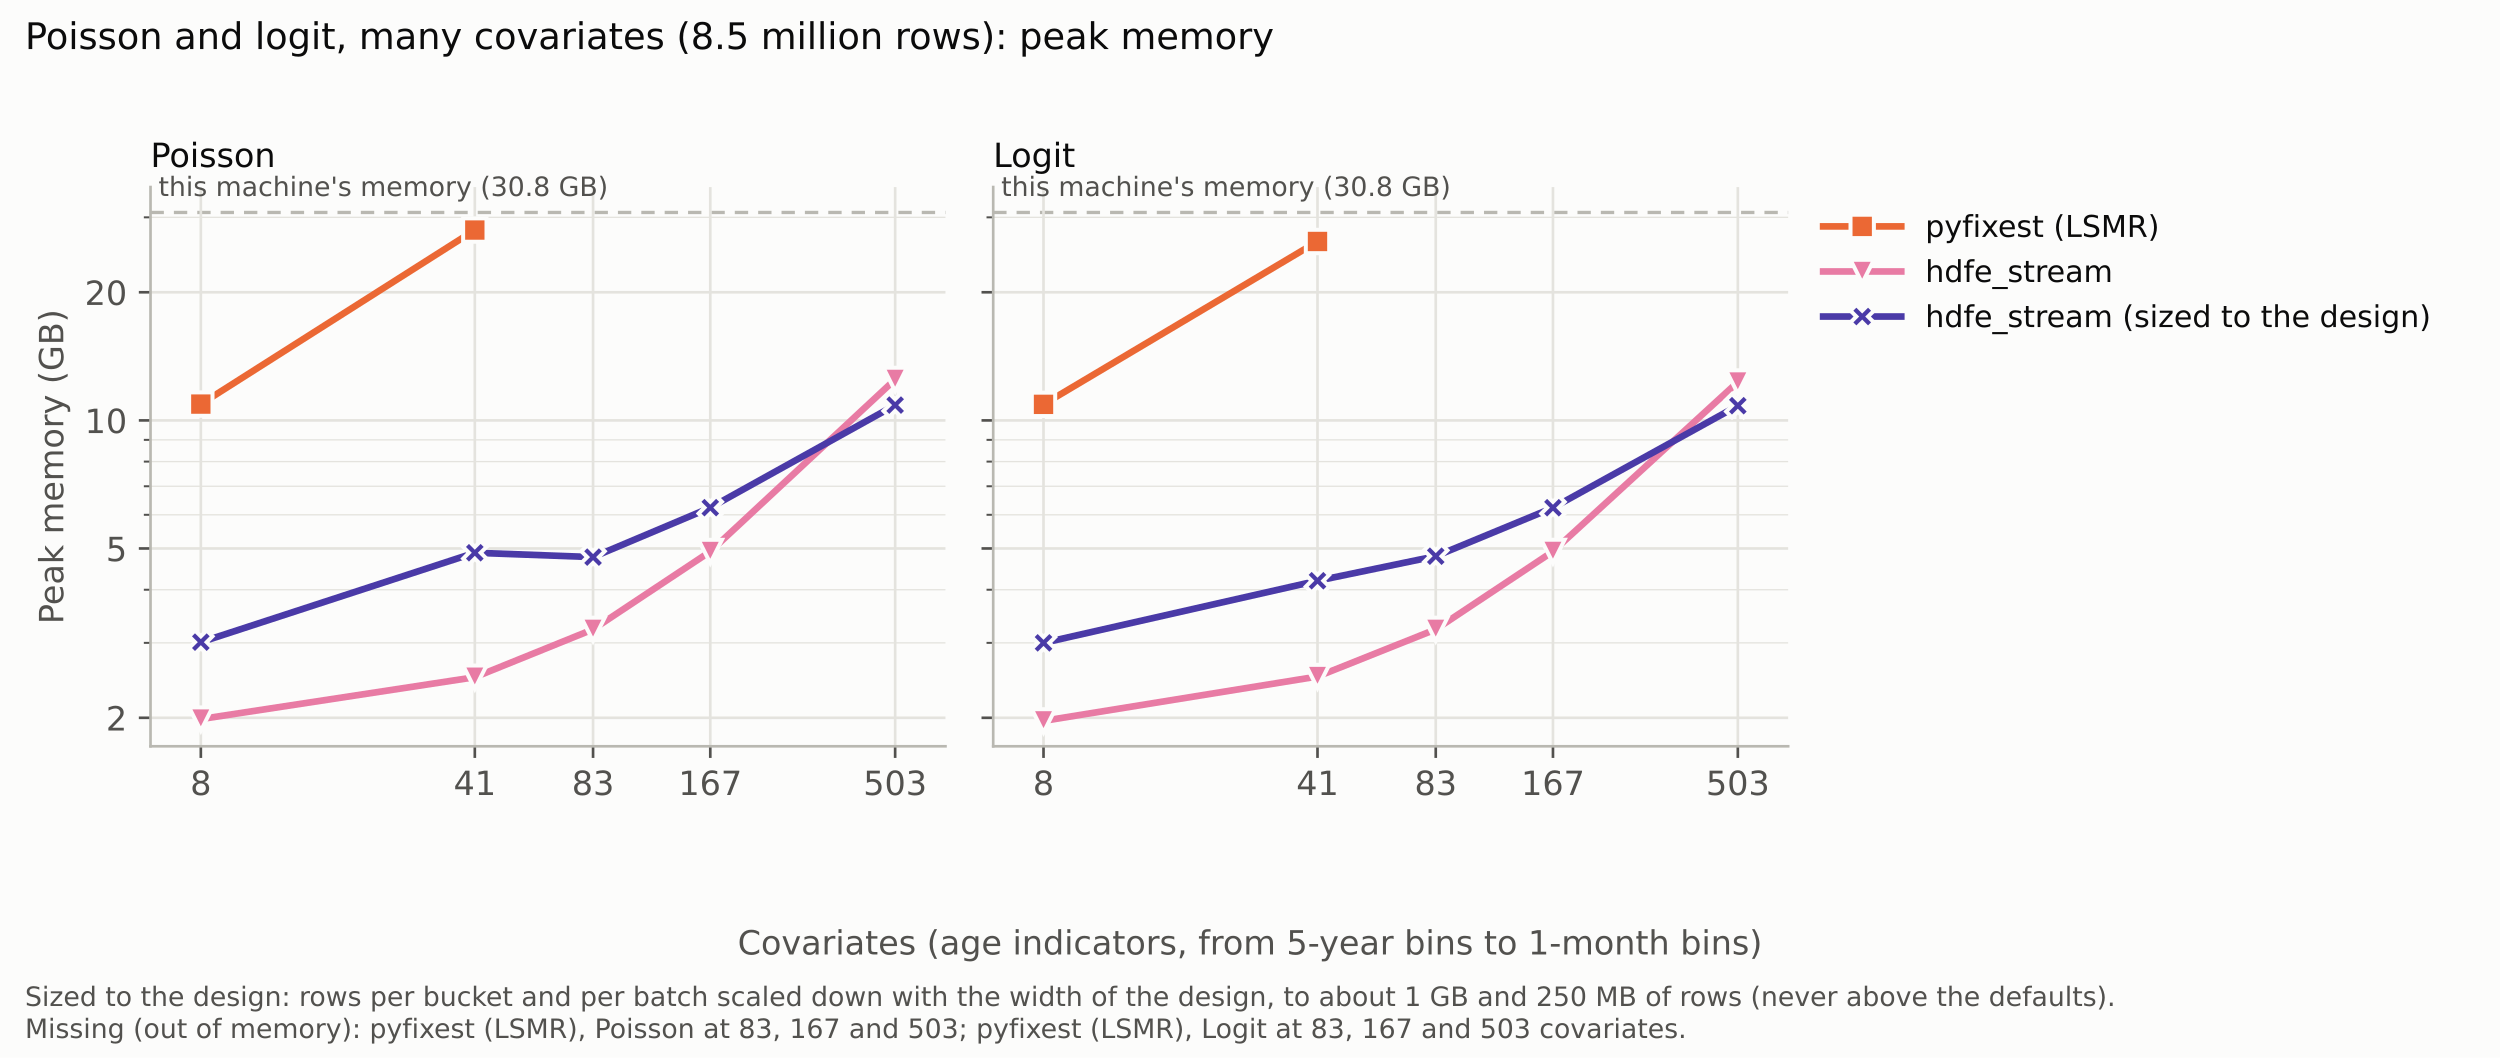
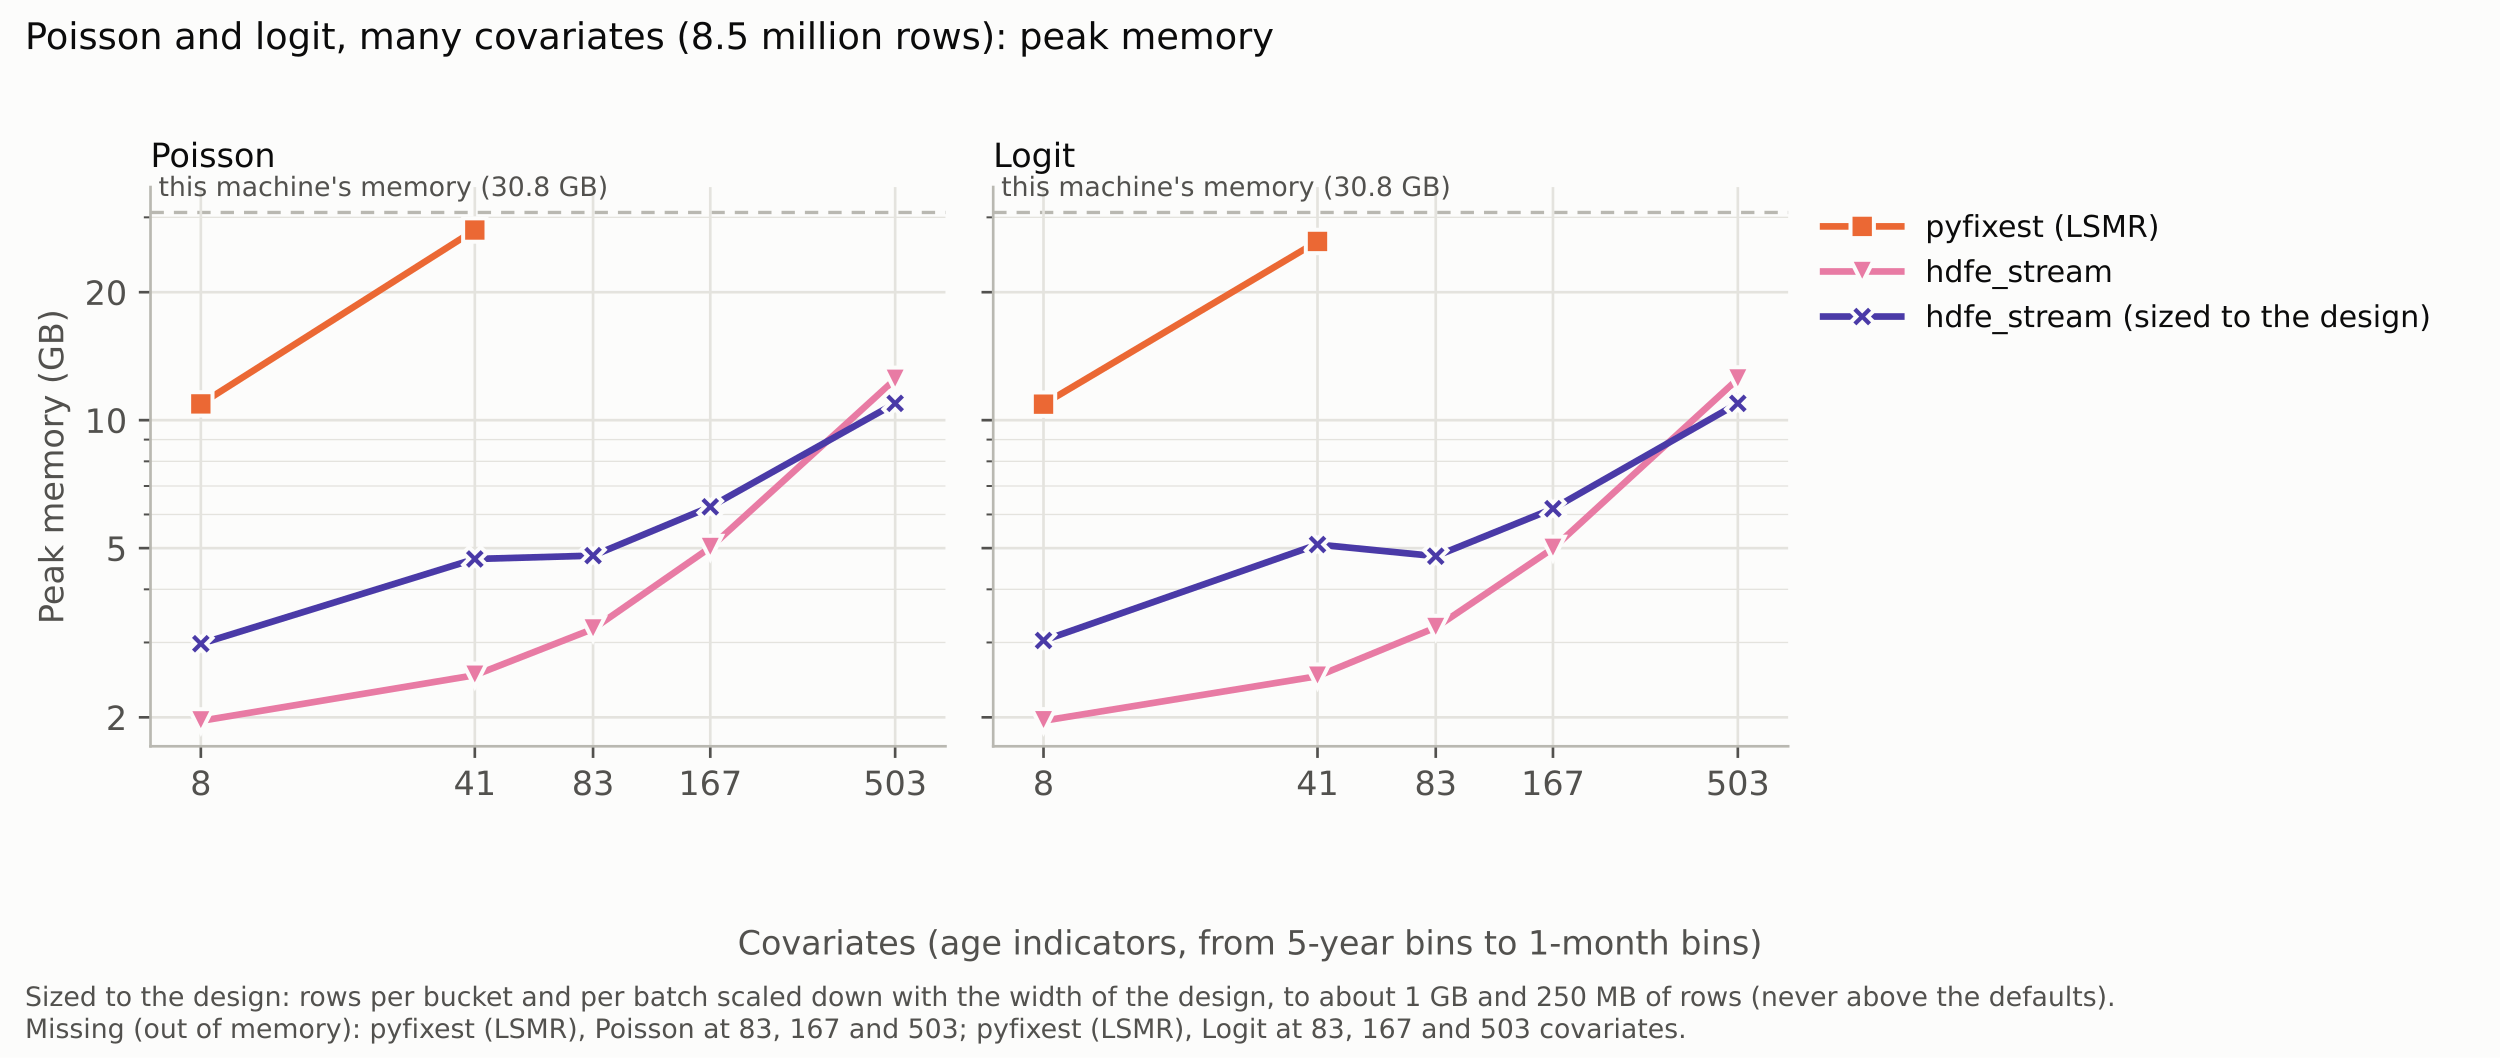
<svg xmlns="http://www.w3.org/2000/svg" xmlns:xlink="http://www.w3.org/1999/xlink" width="748.8pt" height="316.8pt" viewBox="0 0 748.8 316.8" version="1.1">
  <defs>
    <style type="text/css">*{stroke-linejoin: round; stroke-linecap: butt}</style>
  </defs>
  <g id="figure_1">
    <g id="patch_1">
      <path d="M 0 316.8  L 748.8 316.8  L 748.8 0  L 0 0  z " style="fill: #fcfcfb" />
    </g>
    <g id="axes_1">
      <g id="patch_2">
        <path d="M 45.082 223.526  L 283.184 223.526  L 283.184 56.024  L 45.082 56.024  z " style="fill: #fcfcfb" />
      </g>
      <g id="line2d_1">
        <path d="M 45.082 63.638  L 283.184 63.638  " clip-path="url(#pf8fd7b52c0)" style="fill: none; stroke-dasharray: 4,3; stroke-dashoffset: 0; stroke: #b9b8b1" />
      </g>
      <g id="matplotlib.axis_1">
        <g id="xtick_1">
          <g id="line2d_2">
            <path d="M 60.153 223.526  L 60.153 56.024  " clip-path="url(#pf8fd7b52c0)" style="fill: none; stroke: #e4e3de; stroke-width: 0.8; stroke-linecap: square" />
          </g>
          <g id="line2d_3">
            <defs>
              <path id="m8ed865f432" d="M 0 0  L 0 3.5  " style="stroke: #52514e; stroke-width: 0.8" />
            </defs>
            <g>
              <use xlink:href="#m8ed865f432" x="60.153" y="223.526" style="fill: #52514e; stroke: #52514e; stroke-width: 0.8" />
            </g>
          </g>
          <g id="text_1">
            <text style="font-size: 10px; font-family: 'DejaVu Sans', 'Bitstream Vera Sans', 'Computer Modern Sans Serif', 'Lucida Grande', 'Verdana', 'Geneva', 'Lucid', 'Arial', 'Helvetica', 'Avant Garde', sans-serif; text-anchor: middle; fill: #52514e" x="60.153" y="238.123" transform="rotate(-0 60.15297 238.1233)">8</text>
          </g>
        </g>
        <g id="xtick_2">
          <g id="line2d_4">
            <path d="M 142.216 223.526  L 142.216 56.024  " clip-path="url(#pf8fd7b52c0)" style="fill: none; stroke: #e4e3de; stroke-width: 0.8; stroke-linecap: square" />
          </g>
          <g id="line2d_5">
            <g>
              <use xlink:href="#m8ed865f432" x="142.216" y="223.526" style="fill: #52514e; stroke: #52514e; stroke-width: 0.8" />
            </g>
          </g>
          <g id="text_2">
            <text style="font-size: 10px; font-family: 'DejaVu Sans', 'Bitstream Vera Sans', 'Computer Modern Sans Serif', 'Lucida Grande', 'Verdana', 'Geneva', 'Lucid', 'Arial', 'Helvetica', 'Avant Garde', sans-serif; text-anchor: middle; fill: #52514e" x="142.216" y="238.123" transform="rotate(-0 142.2156 238.1233)">41</text>
          </g>
        </g>
        <g id="xtick_3">
          <g id="line2d_6">
            <path d="M 177.633 223.526  L 177.633 56.024  " clip-path="url(#pf8fd7b52c0)" style="fill: none; stroke: #e4e3de; stroke-width: 0.8; stroke-linecap: square" />
          </g>
          <g id="line2d_7">
            <g>
              <use xlink:href="#m8ed865f432" x="177.633" y="223.526" style="fill: #52514e; stroke: #52514e; stroke-width: 0.8" />
            </g>
          </g>
          <g id="text_3">
            <text style="font-size: 10px; font-family: 'DejaVu Sans', 'Bitstream Vera Sans', 'Computer Modern Sans Serif', 'Lucida Grande', 'Verdana', 'Geneva', 'Lucid', 'Arial', 'Helvetica', 'Avant Garde', sans-serif; text-anchor: middle; fill: #52514e" x="177.633" y="238.123" transform="rotate(-0 177.6328 238.1233)">83</text>
          </g>
        </g>
        <g id="xtick_4">
          <g id="line2d_8">
            <path d="M 212.743 223.526  L 212.743 56.024  " clip-path="url(#pf8fd7b52c0)" style="fill: none; stroke: #e4e3de; stroke-width: 0.8; stroke-linecap: square" />
          </g>
          <g id="line2d_9">
            <g>
              <use xlink:href="#m8ed865f432" x="212.743" y="223.526" style="fill: #52514e; stroke: #52514e; stroke-width: 0.8" />
            </g>
          </g>
          <g id="text_4">
            <text style="font-size: 10px; font-family: 'DejaVu Sans', 'Bitstream Vera Sans', 'Computer Modern Sans Serif', 'Lucida Grande', 'Verdana', 'Geneva', 'Lucid', 'Arial', 'Helvetica', 'Avant Garde', sans-serif; text-anchor: middle; fill: #52514e" x="212.743" y="238.123" transform="rotate(-0 212.7428 238.1233)">167</text>
          </g>
        </g>
        <g id="xtick_5">
          <g id="line2d_10">
            <path d="M 268.113 223.526  L 268.113 56.024  " clip-path="url(#pf8fd7b52c0)" style="fill: none; stroke: #e4e3de; stroke-width: 0.8; stroke-linecap: square" />
          </g>
          <g id="line2d_11">
            <g>
              <use xlink:href="#m8ed865f432" x="268.113" y="223.526" style="fill: #52514e; stroke: #52514e; stroke-width: 0.8" />
            </g>
          </g>
          <g id="text_5">
            <text style="font-size: 10px; font-family: 'DejaVu Sans', 'Bitstream Vera Sans', 'Computer Modern Sans Serif', 'Lucida Grande', 'Verdana', 'Geneva', 'Lucid', 'Arial', 'Helvetica', 'Avant Garde', sans-serif; text-anchor: middle; fill: #52514e" x="268.113" y="238.123" transform="rotate(-0 268.1129 238.1233)">503</text>
          </g>
        </g>
      </g>
      <g id="matplotlib.axis_2">
        <g id="ytick_1">
          <g id="line2d_12">
-             <path d="M 45.082 215.002  L 283.184 215.002  " clip-path="url(#pf8fd7b52c0)" style="fill: none; stroke: #e4e3de; stroke-width: 0.8; stroke-linecap: square" />
+             <path d="M 45.082 214.851  L 283.184 214.851  " clip-path="url(#pf8fd7b52c0)" style="fill: none; stroke: #e4e3de; stroke-width: 0.8; stroke-linecap: square" />
          </g>
          <g id="line2d_13">
            <defs>
              <path id="mcf4f93b4a9" d="M 0 0  L -3.5 0  " style="stroke: #52514e; stroke-width: 0.8" />
            </defs>
            <g>
-               <use xlink:href="#mcf4f93b4a9" x="45.082" y="215.002" style="fill: #52514e; stroke: #52514e; stroke-width: 0.8" />
+               <use xlink:href="#mcf4f93b4a9" x="45.082" y="214.851" style="fill: #52514e; stroke: #52514e; stroke-width: 0.8" />
            </g>
          </g>
          <g id="text_6">
-             <text style="font-size: 10px; font-family: 'DejaVu Sans', 'Bitstream Vera Sans', 'Computer Modern Sans Serif', 'Lucida Grande', 'Verdana', 'Geneva', 'Lucid', 'Arial', 'Helvetica', 'Avant Garde', sans-serif; text-anchor: end; fill: #52514e" x="38.082" y="218.801" transform="rotate(-0 38.08234 218.801)">2</text>
+             <text style="font-size: 10px; font-family: 'DejaVu Sans', 'Bitstream Vera Sans', 'Computer Modern Sans Serif', 'Lucida Grande', 'Verdana', 'Geneva', 'Lucid', 'Arial', 'Helvetica', 'Avant Garde', sans-serif; text-anchor: end; fill: #52514e" x="38.082" y="218.65" transform="rotate(-0 38.08234 218.6499)">2</text>
          </g>
        </g>
        <g id="ytick_2">
          <g id="line2d_14">
-             <path d="M 45.082 164.28  L 283.184 164.28  " clip-path="url(#pf8fd7b52c0)" style="fill: none; stroke: #e4e3de; stroke-width: 0.8; stroke-linecap: square" />
+             <path d="M 45.082 164.179  L 283.184 164.179  " clip-path="url(#pf8fd7b52c0)" style="fill: none; stroke: #e4e3de; stroke-width: 0.8; stroke-linecap: square" />
          </g>
          <g id="line2d_15">
            <g>
-               <use xlink:href="#mcf4f93b4a9" x="45.082" y="164.28" style="fill: #52514e; stroke: #52514e; stroke-width: 0.8" />
+               <use xlink:href="#mcf4f93b4a9" x="45.082" y="164.179" style="fill: #52514e; stroke: #52514e; stroke-width: 0.8" />
            </g>
          </g>
          <g id="text_7">
-             <text style="font-size: 10px; font-family: 'DejaVu Sans', 'Bitstream Vera Sans', 'Computer Modern Sans Serif', 'Lucida Grande', 'Verdana', 'Geneva', 'Lucid', 'Arial', 'Helvetica', 'Avant Garde', sans-serif; text-anchor: end; fill: #52514e" x="38.082" y="168.079" transform="rotate(-0 38.08234 168.0786)">5</text>
+             <text style="font-size: 10px; font-family: 'DejaVu Sans', 'Bitstream Vera Sans', 'Computer Modern Sans Serif', 'Lucida Grande', 'Verdana', 'Geneva', 'Lucid', 'Arial', 'Helvetica', 'Avant Garde', sans-serif; text-anchor: end; fill: #52514e" x="38.082" y="167.978" transform="rotate(-0 38.08234 167.9781)">5</text>
          </g>
        </g>
        <g id="ytick_3">
          <g id="line2d_16">
-             <path d="M 45.082 125.91  L 283.184 125.91  " clip-path="url(#pf8fd7b52c0)" style="fill: none; stroke: #e4e3de; stroke-width: 0.8; stroke-linecap: square" />
+             <path d="M 45.082 125.848  L 283.184 125.848  " clip-path="url(#pf8fd7b52c0)" style="fill: none; stroke: #e4e3de; stroke-width: 0.8; stroke-linecap: square" />
          </g>
          <g id="line2d_17">
            <g>
-               <use xlink:href="#mcf4f93b4a9" x="45.082" y="125.91" style="fill: #52514e; stroke: #52514e; stroke-width: 0.8" />
+               <use xlink:href="#mcf4f93b4a9" x="45.082" y="125.848" style="fill: #52514e; stroke: #52514e; stroke-width: 0.8" />
            </g>
          </g>
          <g id="text_8">
-             <text style="font-size: 10px; font-family: 'DejaVu Sans', 'Bitstream Vera Sans', 'Computer Modern Sans Serif', 'Lucida Grande', 'Verdana', 'Geneva', 'Lucid', 'Arial', 'Helvetica', 'Avant Garde', sans-serif; text-anchor: end; fill: #52514e" x="38.082" y="129.708" transform="rotate(-0 38.08234 129.7085)">10</text>
+             <text style="font-size: 10px; font-family: 'DejaVu Sans', 'Bitstream Vera Sans', 'Computer Modern Sans Serif', 'Lucida Grande', 'Verdana', 'Geneva', 'Lucid', 'Arial', 'Helvetica', 'Avant Garde', sans-serif; text-anchor: end; fill: #52514e" x="38.082" y="129.646" transform="rotate(-0 38.08234 129.6463)">10</text>
          </g>
        </g>
        <g id="ytick_4">
          <g id="line2d_18">
-             <path d="M 45.082 87.54  L 283.184 87.54  " clip-path="url(#pf8fd7b52c0)" style="fill: none; stroke: #e4e3de; stroke-width: 0.8; stroke-linecap: square" />
+             <path d="M 45.082 87.516  L 283.184 87.516  " clip-path="url(#pf8fd7b52c0)" style="fill: none; stroke: #e4e3de; stroke-width: 0.8; stroke-linecap: square" />
          </g>
          <g id="line2d_19">
            <g>
-               <use xlink:href="#mcf4f93b4a9" x="45.082" y="87.54" style="fill: #52514e; stroke: #52514e; stroke-width: 0.8" />
+               <use xlink:href="#mcf4f93b4a9" x="45.082" y="87.516" style="fill: #52514e; stroke: #52514e; stroke-width: 0.8" />
            </g>
          </g>
          <g id="text_9">
-             <text style="font-size: 10px; font-family: 'DejaVu Sans', 'Bitstream Vera Sans', 'Computer Modern Sans Serif', 'Lucida Grande', 'Verdana', 'Geneva', 'Lucid', 'Arial', 'Helvetica', 'Avant Garde', sans-serif; text-anchor: end; fill: #52514e" x="38.082" y="91.338" transform="rotate(-0 38.08234 91.33842)">20</text>
+             <text style="font-size: 10px; font-family: 'DejaVu Sans', 'Bitstream Vera Sans', 'Computer Modern Sans Serif', 'Lucida Grande', 'Verdana', 'Geneva', 'Lucid', 'Arial', 'Helvetica', 'Avant Garde', sans-serif; text-anchor: end; fill: #52514e" x="38.082" y="91.315" transform="rotate(-0 38.08234 91.31456)">20</text>
          </g>
        </g>
        <g id="ytick_5">
          <g id="line2d_20">
-             <path d="M 45.082 192.557  L 283.184 192.557  " clip-path="url(#pf8fd7b52c0)" style="fill: none; stroke: #e4e3de; stroke-width: 0.4; stroke-linecap: square" />
+             <path d="M 45.082 192.428  L 283.184 192.428  " clip-path="url(#pf8fd7b52c0)" style="fill: none; stroke: #e4e3de; stroke-width: 0.4; stroke-linecap: square" />
          </g>
          <g id="line2d_21">
            <defs>
              <path id="mec2caca15e" d="M 0 0  L -2 0  " style="stroke: #52514e; stroke-width: 0.6" />
            </defs>
            <g>
-               <use xlink:href="#mec2caca15e" x="45.082" y="192.557" style="fill: #52514e; stroke: #52514e; stroke-width: 0.6" />
+               <use xlink:href="#mec2caca15e" x="45.082" y="192.428" style="fill: #52514e; stroke: #52514e; stroke-width: 0.6" />
            </g>
          </g>
        </g>
        <g id="ytick_6">
          <g id="line2d_22">
-             <path d="M 45.082 176.632  L 283.184 176.632  " clip-path="url(#pf8fd7b52c0)" style="fill: none; stroke: #e4e3de; stroke-width: 0.4; stroke-linecap: square" />
+             <path d="M 45.082 176.519  L 283.184 176.519  " clip-path="url(#pf8fd7b52c0)" style="fill: none; stroke: #e4e3de; stroke-width: 0.4; stroke-linecap: square" />
          </g>
          <g id="line2d_23">
            <g>
-               <use xlink:href="#mec2caca15e" x="45.082" y="176.632" style="fill: #52514e; stroke: #52514e; stroke-width: 0.6" />
+               <use xlink:href="#mec2caca15e" x="45.082" y="176.519" style="fill: #52514e; stroke: #52514e; stroke-width: 0.6" />
            </g>
          </g>
        </g>
        <g id="ytick_7">
          <g id="line2d_24">
-             <path d="M 45.082 154.187  L 283.184 154.187  " clip-path="url(#pf8fd7b52c0)" style="fill: none; stroke: #e4e3de; stroke-width: 0.4; stroke-linecap: square" />
+             <path d="M 45.082 154.097  L 283.184 154.097  " clip-path="url(#pf8fd7b52c0)" style="fill: none; stroke: #e4e3de; stroke-width: 0.4; stroke-linecap: square" />
          </g>
          <g id="line2d_25">
            <g>
-               <use xlink:href="#mec2caca15e" x="45.082" y="154.187" style="fill: #52514e; stroke: #52514e; stroke-width: 0.6" />
+               <use xlink:href="#mec2caca15e" x="45.082" y="154.097" style="fill: #52514e; stroke: #52514e; stroke-width: 0.6" />
            </g>
          </g>
        </g>
        <g id="ytick_8">
          <g id="line2d_26">
-             <path d="M 45.082 145.654  L 283.184 145.654  " clip-path="url(#pf8fd7b52c0)" style="fill: none; stroke: #e4e3de; stroke-width: 0.4; stroke-linecap: square" />
+             <path d="M 45.082 145.572  L 283.184 145.572  " clip-path="url(#pf8fd7b52c0)" style="fill: none; stroke: #e4e3de; stroke-width: 0.4; stroke-linecap: square" />
          </g>
          <g id="line2d_27">
            <g>
-               <use xlink:href="#mec2caca15e" x="45.082" y="145.654" style="fill: #52514e; stroke: #52514e; stroke-width: 0.6" />
+               <use xlink:href="#mec2caca15e" x="45.082" y="145.572" style="fill: #52514e; stroke: #52514e; stroke-width: 0.6" />
            </g>
          </g>
        </g>
        <g id="ytick_9">
          <g id="line2d_28">
-             <path d="M 45.082 138.262  L 283.184 138.262  " clip-path="url(#pf8fd7b52c0)" style="fill: none; stroke: #e4e3de; stroke-width: 0.4; stroke-linecap: square" />
+             <path d="M 45.082 138.188  L 283.184 138.188  " clip-path="url(#pf8fd7b52c0)" style="fill: none; stroke: #e4e3de; stroke-width: 0.4; stroke-linecap: square" />
          </g>
          <g id="line2d_29">
            <g>
-               <use xlink:href="#mec2caca15e" x="45.082" y="138.262" style="fill: #52514e; stroke: #52514e; stroke-width: 0.6" />
+               <use xlink:href="#mec2caca15e" x="45.082" y="138.188" style="fill: #52514e; stroke: #52514e; stroke-width: 0.6" />
            </g>
          </g>
        </g>
        <g id="ytick_10">
          <g id="line2d_30">
-             <path d="M 45.082 131.742  L 283.184 131.742  " clip-path="url(#pf8fd7b52c0)" style="fill: none; stroke: #e4e3de; stroke-width: 0.4; stroke-linecap: square" />
+             <path d="M 45.082 131.674  L 283.184 131.674  " clip-path="url(#pf8fd7b52c0)" style="fill: none; stroke: #e4e3de; stroke-width: 0.4; stroke-linecap: square" />
          </g>
          <g id="line2d_31">
            <g>
-               <use xlink:href="#mec2caca15e" x="45.082" y="131.742" style="fill: #52514e; stroke: #52514e; stroke-width: 0.6" />
+               <use xlink:href="#mec2caca15e" x="45.082" y="131.674" style="fill: #52514e; stroke: #52514e; stroke-width: 0.6" />
            </g>
          </g>
        </g>
        <g id="ytick_11">
          <g id="line2d_32">
-             <path d="M 45.082 65.095  L 283.184 65.095  " clip-path="url(#pf8fd7b52c0)" style="fill: none; stroke: #e4e3de; stroke-width: 0.4; stroke-linecap: square" />
+             <path d="M 45.082 65.093  L 283.184 65.093  " clip-path="url(#pf8fd7b52c0)" style="fill: none; stroke: #e4e3de; stroke-width: 0.4; stroke-linecap: square" />
          </g>
          <g id="line2d_33">
            <g>
-               <use xlink:href="#mec2caca15e" x="45.082" y="65.095" style="fill: #52514e; stroke: #52514e; stroke-width: 0.6" />
+               <use xlink:href="#mec2caca15e" x="45.082" y="65.093" style="fill: #52514e; stroke: #52514e; stroke-width: 0.6" />
            </g>
          </g>
        </g>
        <g id="text_10">
          <text style="font-size: 10px; font-family: 'DejaVu Sans', 'Bitstream Vera Sans', 'Computer Modern Sans Serif', 'Lucida Grande', 'Verdana', 'Geneva', 'Lucid', 'Arial', 'Helvetica', 'Avant Garde', sans-serif; text-anchor: middle; fill: #52514e" x="18.955" y="139.775" transform="rotate(-90 18.955 139.7748)">Peak memory (GB)</text>
        </g>
      </g>
      <g id="patch_3">
        <path d="M 45.082 223.526  L 45.082 56.024  " style="fill: none; stroke: #b9b8b1; stroke-width: 0.8; stroke-linejoin: miter; stroke-linecap: square" />
      </g>
      <g id="patch_4">
        <path d="M 45.082 223.526  L 283.184 223.526  " style="fill: none; stroke: #b9b8b1; stroke-width: 0.8; stroke-linejoin: miter; stroke-linecap: square" />
      </g>
      <g id="line2d_34">
-         <path d="M 60.153 121.034  L 142.216 68.904  " clip-path="url(#pf8fd7b52c0)" style="fill: none; stroke: #eb6834; stroke-width: 2; stroke-linecap: square" />
+         <path d="M 60.153 120.977  L 142.216 68.899  " clip-path="url(#pf8fd7b52c0)" style="fill: none; stroke: #eb6834; stroke-width: 2; stroke-linecap: square" />
        <defs>
          <path id="m14eded4514" d="M -3.5 3.5  L 3.5 3.5  L 3.5 -3.5  L -3.5 -3.5  z " style="stroke: #fcfcfb; stroke-width: 1.2; stroke-linejoin: miter" />
        </defs>
        <g clip-path="url(#pf8fd7b52c0)">
-           <use xlink:href="#m14eded4514" x="60.153" y="121.034" style="fill: #eb6834; stroke: #fcfcfb; stroke-width: 1.2; stroke-linejoin: miter" />
-           <use xlink:href="#m14eded4514" x="142.216" y="68.904" style="fill: #eb6834; stroke: #fcfcfb; stroke-width: 1.2; stroke-linejoin: miter" />
+           <use xlink:href="#m14eded4514" x="60.153" y="120.977" style="fill: #eb6834; stroke: #fcfcfb; stroke-width: 1.2; stroke-linejoin: miter" />
+           <use xlink:href="#m14eded4514" x="142.216" y="68.899" style="fill: #eb6834; stroke: #fcfcfb; stroke-width: 1.2; stroke-linejoin: miter" />
        </g>
      </g>
      <g id="line2d_35">
-         <path d="M 60.153 215.372  L 142.216 202.836  L 177.633 188.499  L 212.743 165.187  L 268.113 113.652  " clip-path="url(#pf8fd7b52c0)" style="fill: none; stroke: #e87ba4; stroke-width: 2; stroke-linecap: square" />
+         <path d="M 60.153 215.912  L 142.216 202.233  L 177.633 188.374  L 212.743 163.983  L 268.113 113.601  " clip-path="url(#pf8fd7b52c0)" style="fill: none; stroke: #e87ba4; stroke-width: 2; stroke-linecap: square" />
        <defs>
          <path id="m9a6e6bebf3" d="M -0 3.5  L 3.5 -3.5  L -3.5 -3.5  z " style="stroke: #fcfcfb; stroke-width: 1.2; stroke-linejoin: miter" />
        </defs>
        <g clip-path="url(#pf8fd7b52c0)">
-           <use xlink:href="#m9a6e6bebf3" x="60.153" y="215.372" style="fill: #e87ba4; stroke: #fcfcfb; stroke-width: 1.2; stroke-linejoin: miter" />
-           <use xlink:href="#m9a6e6bebf3" x="142.216" y="202.836" style="fill: #e87ba4; stroke: #fcfcfb; stroke-width: 1.2; stroke-linejoin: miter" />
-           <use xlink:href="#m9a6e6bebf3" x="177.633" y="188.499" style="fill: #e87ba4; stroke: #fcfcfb; stroke-width: 1.2; stroke-linejoin: miter" />
-           <use xlink:href="#m9a6e6bebf3" x="212.743" y="165.187" style="fill: #e87ba4; stroke: #fcfcfb; stroke-width: 1.2; stroke-linejoin: miter" />
-           <use xlink:href="#m9a6e6bebf3" x="268.113" y="113.652" style="fill: #e87ba4; stroke: #fcfcfb; stroke-width: 1.2; stroke-linejoin: miter" />
+           <use xlink:href="#m9a6e6bebf3" x="60.153" y="215.912" style="fill: #e87ba4; stroke: #fcfcfb; stroke-width: 1.2; stroke-linejoin: miter" />
+           <use xlink:href="#m9a6e6bebf3" x="142.216" y="202.233" style="fill: #e87ba4; stroke: #fcfcfb; stroke-width: 1.2; stroke-linejoin: miter" />
+           <use xlink:href="#m9a6e6bebf3" x="177.633" y="188.374" style="fill: #e87ba4; stroke: #fcfcfb; stroke-width: 1.2; stroke-linejoin: miter" />
+           <use xlink:href="#m9a6e6bebf3" x="212.743" y="163.983" style="fill: #e87ba4; stroke: #fcfcfb; stroke-width: 1.2; stroke-linejoin: miter" />
+           <use xlink:href="#m9a6e6bebf3" x="268.113" y="113.601" style="fill: #e87ba4; stroke: #fcfcfb; stroke-width: 1.2; stroke-linejoin: miter" />
        </g>
      </g>
      <g id="line2d_36">
-         <path d="M 60.153 192.34  L 142.216 165.567  L 177.633 166.866  L 212.743 152.054  L 268.113 121.333  " clip-path="url(#pf8fd7b52c0)" style="fill: none; stroke: #4a3aa7; stroke-width: 2; stroke-linecap: square" />
+         <path d="M 60.153 192.808  L 142.216 167.424  L 177.633 166.418  L 212.743 151.795  L 268.113 120.814  " clip-path="url(#pf8fd7b52c0)" style="fill: none; stroke: #4a3aa7; stroke-width: 2; stroke-linecap: square" />
        <defs>
          <path id="m1806be16ce" d="M -1.75 3.5  L 0 1.75  L 1.75 3.5  L 3.5 1.75  L 1.75 0  L 3.5 -1.75  L 1.75 -3.5  L 0 -1.75  L -1.75 -3.5  L -3.5 -1.75  L -1.75 0  L -3.5 1.75  z " style="stroke: #fcfcfb; stroke-width: 1.2; stroke-linejoin: miter" />
        </defs>
        <g clip-path="url(#pf8fd7b52c0)">
-           <use xlink:href="#m1806be16ce" x="60.153" y="192.34" style="fill: #4a3aa7; stroke: #fcfcfb; stroke-width: 1.2; stroke-linejoin: miter" />
-           <use xlink:href="#m1806be16ce" x="142.216" y="165.567" style="fill: #4a3aa7; stroke: #fcfcfb; stroke-width: 1.2; stroke-linejoin: miter" />
-           <use xlink:href="#m1806be16ce" x="177.633" y="166.866" style="fill: #4a3aa7; stroke: #fcfcfb; stroke-width: 1.2; stroke-linejoin: miter" />
-           <use xlink:href="#m1806be16ce" x="212.743" y="152.054" style="fill: #4a3aa7; stroke: #fcfcfb; stroke-width: 1.2; stroke-linejoin: miter" />
-           <use xlink:href="#m1806be16ce" x="268.113" y="121.333" style="fill: #4a3aa7; stroke: #fcfcfb; stroke-width: 1.2; stroke-linejoin: miter" />
+           <use xlink:href="#m1806be16ce" x="60.153" y="192.808" style="fill: #4a3aa7; stroke: #fcfcfb; stroke-width: 1.2; stroke-linejoin: miter" />
+           <use xlink:href="#m1806be16ce" x="142.216" y="167.424" style="fill: #4a3aa7; stroke: #fcfcfb; stroke-width: 1.2; stroke-linejoin: miter" />
+           <use xlink:href="#m1806be16ce" x="177.633" y="166.418" style="fill: #4a3aa7; stroke: #fcfcfb; stroke-width: 1.2; stroke-linejoin: miter" />
+           <use xlink:href="#m1806be16ce" x="212.743" y="151.795" style="fill: #4a3aa7; stroke: #fcfcfb; stroke-width: 1.2; stroke-linejoin: miter" />
+           <use xlink:href="#m1806be16ce" x="268.113" y="120.814" style="fill: #4a3aa7; stroke: #fcfcfb; stroke-width: 1.2; stroke-linejoin: miter" />
        </g>
      </g>
      <g id="text_11">
        <text style="font-size: 8px; font-family: 'DejaVu Sans', 'Bitstream Vera Sans', 'Computer Modern Sans Serif', 'Lucida Grande', 'Verdana', 'Geneva', 'Lucid', 'Arial', 'Helvetica', 'Avant Garde', sans-serif; text-anchor: start; fill: #52514e" x="47.463" y="58.716" transform="rotate(-0 47.46335 58.71584)">this machine's memory (30.8 GB)</text>
      </g>
      <g id="text_12">
        <text style="font-size: 10px; font-family: 'DejaVu Sans', 'Bitstream Vera Sans', 'Computer Modern Sans Serif', 'Lucida Grande', 'Verdana', 'Geneva', 'Lucid', 'Arial', 'Helvetica', 'Avant Garde', sans-serif; text-anchor: start; fill: #0b0b0b" x="45.082" y="50.024" transform="rotate(-0 45.08234 50.024)">Poisson</text>
      </g>
    </g>
    <g id="axes_2">
      <g id="patch_5">
        <path d="M 297.484 223.526  L 535.585 223.526  L 535.585 56.024  L 297.484 56.024  z " style="fill: #fcfcfb" />
      </g>
      <g id="line2d_37">
        <path d="M 297.484 63.638  L 535.585 63.638  " clip-path="url(#pb0901e4a05)" style="fill: none; stroke-dasharray: 4,3; stroke-dashoffset: 0; stroke: #b9b8b1" />
      </g>
      <g id="matplotlib.axis_3">
        <g id="xtick_6">
          <g id="line2d_38">
            <path d="M 312.554 223.526  L 312.554 56.024  " clip-path="url(#pb0901e4a05)" style="fill: none; stroke: #e4e3de; stroke-width: 0.8; stroke-linecap: square" />
          </g>
          <g id="line2d_39">
            <g>
              <use xlink:href="#m8ed865f432" x="312.554" y="223.526" style="fill: #52514e; stroke: #52514e; stroke-width: 0.8" />
            </g>
          </g>
          <g id="text_13">
            <text style="font-size: 10px; font-family: 'DejaVu Sans', 'Bitstream Vera Sans', 'Computer Modern Sans Serif', 'Lucida Grande', 'Verdana', 'Geneva', 'Lucid', 'Arial', 'Helvetica', 'Avant Garde', sans-serif; text-anchor: middle; fill: #52514e" x="312.554" y="238.123" transform="rotate(-0 312.5541 238.1233)">8</text>
          </g>
        </g>
        <g id="xtick_7">
          <g id="line2d_40">
            <path d="M 394.617 223.526  L 394.617 56.024  " clip-path="url(#pb0901e4a05)" style="fill: none; stroke: #e4e3de; stroke-width: 0.8; stroke-linecap: square" />
          </g>
          <g id="line2d_41">
            <g>
              <use xlink:href="#m8ed865f432" x="394.617" y="223.526" style="fill: #52514e; stroke: #52514e; stroke-width: 0.8" />
            </g>
          </g>
          <g id="text_14">
            <text style="font-size: 10px; font-family: 'DejaVu Sans', 'Bitstream Vera Sans', 'Computer Modern Sans Serif', 'Lucida Grande', 'Verdana', 'Geneva', 'Lucid', 'Arial', 'Helvetica', 'Avant Garde', sans-serif; text-anchor: middle; fill: #52514e" x="394.617" y="238.123" transform="rotate(-0 394.6168 238.1233)">41</text>
          </g>
        </g>
        <g id="xtick_8">
          <g id="line2d_42">
            <path d="M 430.034 223.526  L 430.034 56.024  " clip-path="url(#pb0901e4a05)" style="fill: none; stroke: #e4e3de; stroke-width: 0.8; stroke-linecap: square" />
          </g>
          <g id="line2d_43">
            <g>
              <use xlink:href="#m8ed865f432" x="430.034" y="223.526" style="fill: #52514e; stroke: #52514e; stroke-width: 0.8" />
            </g>
          </g>
          <g id="text_15">
            <text style="font-size: 10px; font-family: 'DejaVu Sans', 'Bitstream Vera Sans', 'Computer Modern Sans Serif', 'Lucida Grande', 'Verdana', 'Geneva', 'Lucid', 'Arial', 'Helvetica', 'Avant Garde', sans-serif; text-anchor: middle; fill: #52514e" x="430.034" y="238.123" transform="rotate(-0 430.0339 238.1233)">83</text>
          </g>
        </g>
        <g id="xtick_9">
          <g id="line2d_44">
            <path d="M 465.144 223.526  L 465.144 56.024  " clip-path="url(#pb0901e4a05)" style="fill: none; stroke: #e4e3de; stroke-width: 0.8; stroke-linecap: square" />
          </g>
          <g id="line2d_45">
            <g>
              <use xlink:href="#m8ed865f432" x="465.144" y="223.526" style="fill: #52514e; stroke: #52514e; stroke-width: 0.8" />
            </g>
          </g>
          <g id="text_16">
            <text style="font-size: 10px; font-family: 'DejaVu Sans', 'Bitstream Vera Sans', 'Computer Modern Sans Serif', 'Lucida Grande', 'Verdana', 'Geneva', 'Lucid', 'Arial', 'Helvetica', 'Avant Garde', sans-serif; text-anchor: middle; fill: #52514e" x="465.144" y="238.123" transform="rotate(-0 465.1439 238.1233)">167</text>
          </g>
        </g>
        <g id="xtick_10">
          <g id="line2d_46">
            <path d="M 520.514 223.526  L 520.514 56.024  " clip-path="url(#pb0901e4a05)" style="fill: none; stroke: #e4e3de; stroke-width: 0.8; stroke-linecap: square" />
          </g>
          <g id="line2d_47">
            <g>
              <use xlink:href="#m8ed865f432" x="520.514" y="223.526" style="fill: #52514e; stroke: #52514e; stroke-width: 0.8" />
            </g>
          </g>
          <g id="text_17">
            <text style="font-size: 10px; font-family: 'DejaVu Sans', 'Bitstream Vera Sans', 'Computer Modern Sans Serif', 'Lucida Grande', 'Verdana', 'Geneva', 'Lucid', 'Arial', 'Helvetica', 'Avant Garde', sans-serif; text-anchor: middle; fill: #52514e" x="520.514" y="238.123" transform="rotate(-0 520.5141 238.1233)">503</text>
          </g>
        </g>
      </g>
      <g id="matplotlib.axis_4">
        <g id="ytick_12">
          <g id="line2d_48">
-             <path d="M 297.484 215.002  L 535.585 215.002  " clip-path="url(#pb0901e4a05)" style="fill: none; stroke: #e4e3de; stroke-width: 0.8; stroke-linecap: square" />
+             <path d="M 297.484 214.851  L 535.585 214.851  " clip-path="url(#pb0901e4a05)" style="fill: none; stroke: #e4e3de; stroke-width: 0.8; stroke-linecap: square" />
          </g>
          <g id="line2d_49">
            <g>
-               <use xlink:href="#mcf4f93b4a9" x="297.484" y="215.002" style="fill: #52514e; stroke: #52514e; stroke-width: 0.8" />
+               <use xlink:href="#mcf4f93b4a9" x="297.484" y="214.851" style="fill: #52514e; stroke: #52514e; stroke-width: 0.8" />
            </g>
          </g>
        </g>
        <g id="ytick_13">
          <g id="line2d_50">
-             <path d="M 297.484 164.28  L 535.585 164.28  " clip-path="url(#pb0901e4a05)" style="fill: none; stroke: #e4e3de; stroke-width: 0.8; stroke-linecap: square" />
+             <path d="M 297.484 164.179  L 535.585 164.179  " clip-path="url(#pb0901e4a05)" style="fill: none; stroke: #e4e3de; stroke-width: 0.8; stroke-linecap: square" />
          </g>
          <g id="line2d_51">
            <g>
-               <use xlink:href="#mcf4f93b4a9" x="297.484" y="164.28" style="fill: #52514e; stroke: #52514e; stroke-width: 0.8" />
+               <use xlink:href="#mcf4f93b4a9" x="297.484" y="164.179" style="fill: #52514e; stroke: #52514e; stroke-width: 0.8" />
            </g>
          </g>
        </g>
        <g id="ytick_14">
          <g id="line2d_52">
-             <path d="M 297.484 125.91  L 535.585 125.91  " clip-path="url(#pb0901e4a05)" style="fill: none; stroke: #e4e3de; stroke-width: 0.8; stroke-linecap: square" />
+             <path d="M 297.484 125.848  L 535.585 125.848  " clip-path="url(#pb0901e4a05)" style="fill: none; stroke: #e4e3de; stroke-width: 0.8; stroke-linecap: square" />
          </g>
          <g id="line2d_53">
            <g>
-               <use xlink:href="#mcf4f93b4a9" x="297.484" y="125.91" style="fill: #52514e; stroke: #52514e; stroke-width: 0.8" />
+               <use xlink:href="#mcf4f93b4a9" x="297.484" y="125.848" style="fill: #52514e; stroke: #52514e; stroke-width: 0.8" />
            </g>
          </g>
        </g>
        <g id="ytick_15">
          <g id="line2d_54">
-             <path d="M 297.484 87.54  L 535.585 87.54  " clip-path="url(#pb0901e4a05)" style="fill: none; stroke: #e4e3de; stroke-width: 0.8; stroke-linecap: square" />
+             <path d="M 297.484 87.516  L 535.585 87.516  " clip-path="url(#pb0901e4a05)" style="fill: none; stroke: #e4e3de; stroke-width: 0.8; stroke-linecap: square" />
          </g>
          <g id="line2d_55">
            <g>
-               <use xlink:href="#mcf4f93b4a9" x="297.484" y="87.54" style="fill: #52514e; stroke: #52514e; stroke-width: 0.8" />
+               <use xlink:href="#mcf4f93b4a9" x="297.484" y="87.516" style="fill: #52514e; stroke: #52514e; stroke-width: 0.8" />
            </g>
          </g>
        </g>
        <g id="ytick_16">
          <g id="line2d_56">
-             <path d="M 297.484 192.557  L 535.585 192.557  " clip-path="url(#pb0901e4a05)" style="fill: none; stroke: #e4e3de; stroke-width: 0.4; stroke-linecap: square" />
+             <path d="M 297.484 192.428  L 535.585 192.428  " clip-path="url(#pb0901e4a05)" style="fill: none; stroke: #e4e3de; stroke-width: 0.4; stroke-linecap: square" />
          </g>
          <g id="line2d_57">
            <g>
-               <use xlink:href="#mec2caca15e" x="297.484" y="192.557" style="fill: #52514e; stroke: #52514e; stroke-width: 0.6" />
+               <use xlink:href="#mec2caca15e" x="297.484" y="192.428" style="fill: #52514e; stroke: #52514e; stroke-width: 0.6" />
            </g>
          </g>
        </g>
        <g id="ytick_17">
          <g id="line2d_58">
-             <path d="M 297.484 176.632  L 535.585 176.632  " clip-path="url(#pb0901e4a05)" style="fill: none; stroke: #e4e3de; stroke-width: 0.4; stroke-linecap: square" />
+             <path d="M 297.484 176.519  L 535.585 176.519  " clip-path="url(#pb0901e4a05)" style="fill: none; stroke: #e4e3de; stroke-width: 0.4; stroke-linecap: square" />
          </g>
          <g id="line2d_59">
            <g>
-               <use xlink:href="#mec2caca15e" x="297.484" y="176.632" style="fill: #52514e; stroke: #52514e; stroke-width: 0.6" />
+               <use xlink:href="#mec2caca15e" x="297.484" y="176.519" style="fill: #52514e; stroke: #52514e; stroke-width: 0.6" />
            </g>
          </g>
        </g>
        <g id="ytick_18">
          <g id="line2d_60">
-             <path d="M 297.484 154.187  L 535.585 154.187  " clip-path="url(#pb0901e4a05)" style="fill: none; stroke: #e4e3de; stroke-width: 0.4; stroke-linecap: square" />
+             <path d="M 297.484 154.097  L 535.585 154.097  " clip-path="url(#pb0901e4a05)" style="fill: none; stroke: #e4e3de; stroke-width: 0.4; stroke-linecap: square" />
          </g>
          <g id="line2d_61">
            <g>
-               <use xlink:href="#mec2caca15e" x="297.484" y="154.187" style="fill: #52514e; stroke: #52514e; stroke-width: 0.6" />
+               <use xlink:href="#mec2caca15e" x="297.484" y="154.097" style="fill: #52514e; stroke: #52514e; stroke-width: 0.6" />
            </g>
          </g>
        </g>
        <g id="ytick_19">
          <g id="line2d_62">
-             <path d="M 297.484 145.654  L 535.585 145.654  " clip-path="url(#pb0901e4a05)" style="fill: none; stroke: #e4e3de; stroke-width: 0.4; stroke-linecap: square" />
+             <path d="M 297.484 145.572  L 535.585 145.572  " clip-path="url(#pb0901e4a05)" style="fill: none; stroke: #e4e3de; stroke-width: 0.4; stroke-linecap: square" />
          </g>
          <g id="line2d_63">
            <g>
-               <use xlink:href="#mec2caca15e" x="297.484" y="145.654" style="fill: #52514e; stroke: #52514e; stroke-width: 0.6" />
+               <use xlink:href="#mec2caca15e" x="297.484" y="145.572" style="fill: #52514e; stroke: #52514e; stroke-width: 0.6" />
            </g>
          </g>
        </g>
        <g id="ytick_20">
          <g id="line2d_64">
-             <path d="M 297.484 138.262  L 535.585 138.262  " clip-path="url(#pb0901e4a05)" style="fill: none; stroke: #e4e3de; stroke-width: 0.4; stroke-linecap: square" />
+             <path d="M 297.484 138.188  L 535.585 138.188  " clip-path="url(#pb0901e4a05)" style="fill: none; stroke: #e4e3de; stroke-width: 0.4; stroke-linecap: square" />
          </g>
          <g id="line2d_65">
            <g>
-               <use xlink:href="#mec2caca15e" x="297.484" y="138.262" style="fill: #52514e; stroke: #52514e; stroke-width: 0.6" />
+               <use xlink:href="#mec2caca15e" x="297.484" y="138.188" style="fill: #52514e; stroke: #52514e; stroke-width: 0.6" />
            </g>
          </g>
        </g>
        <g id="ytick_21">
          <g id="line2d_66">
-             <path d="M 297.484 131.742  L 535.585 131.742  " clip-path="url(#pb0901e4a05)" style="fill: none; stroke: #e4e3de; stroke-width: 0.4; stroke-linecap: square" />
+             <path d="M 297.484 131.674  L 535.585 131.674  " clip-path="url(#pb0901e4a05)" style="fill: none; stroke: #e4e3de; stroke-width: 0.4; stroke-linecap: square" />
          </g>
          <g id="line2d_67">
            <g>
-               <use xlink:href="#mec2caca15e" x="297.484" y="131.742" style="fill: #52514e; stroke: #52514e; stroke-width: 0.6" />
+               <use xlink:href="#mec2caca15e" x="297.484" y="131.674" style="fill: #52514e; stroke: #52514e; stroke-width: 0.6" />
            </g>
          </g>
        </g>
        <g id="ytick_22">
          <g id="line2d_68">
-             <path d="M 297.484 65.095  L 535.585 65.095  " clip-path="url(#pb0901e4a05)" style="fill: none; stroke: #e4e3de; stroke-width: 0.4; stroke-linecap: square" />
+             <path d="M 297.484 65.093  L 535.585 65.093  " clip-path="url(#pb0901e4a05)" style="fill: none; stroke: #e4e3de; stroke-width: 0.4; stroke-linecap: square" />
          </g>
          <g id="line2d_69">
            <g>
-               <use xlink:href="#mec2caca15e" x="297.484" y="65.095" style="fill: #52514e; stroke: #52514e; stroke-width: 0.6" />
+               <use xlink:href="#mec2caca15e" x="297.484" y="65.093" style="fill: #52514e; stroke: #52514e; stroke-width: 0.6" />
            </g>
          </g>
        </g>
      </g>
      <g id="patch_6">
        <path d="M 297.484 223.526  L 297.484 56.024  " style="fill: none; stroke: #b9b8b1; stroke-width: 0.8; stroke-linejoin: miter; stroke-linecap: square" />
      </g>
      <g id="patch_7">
        <path d="M 297.484 223.526  L 535.585 223.526  " style="fill: none; stroke: #b9b8b1; stroke-width: 0.8; stroke-linejoin: miter; stroke-linecap: square" />
      </g>
      <g id="line2d_70">
-         <path d="M 312.554 121.112  L 394.617 72.327  " clip-path="url(#pb0901e4a05)" style="fill: none; stroke: #eb6834; stroke-width: 2; stroke-linecap: square" />
+         <path d="M 312.554 121.055  L 394.617 72.318  " clip-path="url(#pb0901e4a05)" style="fill: none; stroke: #eb6834; stroke-width: 2; stroke-linecap: square" />
        <g clip-path="url(#pb0901e4a05)">
-           <use xlink:href="#m14eded4514" x="312.554" y="121.112" style="fill: #eb6834; stroke: #fcfcfb; stroke-width: 1.2; stroke-linejoin: miter" />
-           <use xlink:href="#m14eded4514" x="394.617" y="72.327" style="fill: #eb6834; stroke: #fcfcfb; stroke-width: 1.2; stroke-linejoin: miter" />
+           <use xlink:href="#m14eded4514" x="312.554" y="121.055" style="fill: #eb6834; stroke: #fcfcfb; stroke-width: 1.2; stroke-linejoin: miter" />
+           <use xlink:href="#m14eded4514" x="394.617" y="72.318" style="fill: #eb6834; stroke: #fcfcfb; stroke-width: 1.2; stroke-linejoin: miter" />
        </g>
      </g>
      <g id="line2d_71">
-         <path d="M 312.554 215.912  L 394.617 202.63  L 430.034 188.499  L 465.144 165.166  L 520.514 114.411  " clip-path="url(#pb0901e4a05)" style="fill: none; stroke: #e87ba4; stroke-width: 2; stroke-linecap: square" />
+         <path d="M 312.554 215.872  L 394.617 202.527  L 430.034 187.946  L 465.144 164.238  L 520.514 113.503  " clip-path="url(#pb0901e4a05)" style="fill: none; stroke: #e87ba4; stroke-width: 2; stroke-linecap: square" />
        <g clip-path="url(#pb0901e4a05)">
-           <use xlink:href="#m9a6e6bebf3" x="312.554" y="215.912" style="fill: #e87ba4; stroke: #fcfcfb; stroke-width: 1.2; stroke-linejoin: miter" />
-           <use xlink:href="#m9a6e6bebf3" x="394.617" y="202.63" style="fill: #e87ba4; stroke: #fcfcfb; stroke-width: 1.2; stroke-linejoin: miter" />
-           <use xlink:href="#m9a6e6bebf3" x="430.034" y="188.499" style="fill: #e87ba4; stroke: #fcfcfb; stroke-width: 1.2; stroke-linejoin: miter" />
-           <use xlink:href="#m9a6e6bebf3" x="465.144" y="165.166" style="fill: #e87ba4; stroke: #fcfcfb; stroke-width: 1.2; stroke-linejoin: miter" />
-           <use xlink:href="#m9a6e6bebf3" x="520.514" y="114.411" style="fill: #e87ba4; stroke: #fcfcfb; stroke-width: 1.2; stroke-linejoin: miter" />
+           <use xlink:href="#m9a6e6bebf3" x="312.554" y="215.872" style="fill: #e87ba4; stroke: #fcfcfb; stroke-width: 1.2; stroke-linejoin: miter" />
+           <use xlink:href="#m9a6e6bebf3" x="394.617" y="202.527" style="fill: #e87ba4; stroke: #fcfcfb; stroke-width: 1.2; stroke-linejoin: miter" />
+           <use xlink:href="#m9a6e6bebf3" x="430.034" y="187.946" style="fill: #e87ba4; stroke: #fcfcfb; stroke-width: 1.2; stroke-linejoin: miter" />
+           <use xlink:href="#m9a6e6bebf3" x="465.144" y="164.238" style="fill: #e87ba4; stroke: #fcfcfb; stroke-width: 1.2; stroke-linejoin: miter" />
+           <use xlink:href="#m9a6e6bebf3" x="520.514" y="113.503" style="fill: #e87ba4; stroke: #fcfcfb; stroke-width: 1.2; stroke-linejoin: miter" />
        </g>
      </g>
      <g id="line2d_72">
-         <path d="M 312.554 192.555  L 394.617 173.943  L 430.034 166.589  L 465.144 152.075  L 520.514 121.514  " clip-path="url(#pb0901e4a05)" style="fill: none; stroke: #4a3aa7; stroke-width: 2; stroke-linecap: square" />
+         <path d="M 312.554 191.84  L 394.617 163.098  L 430.034 166.589  L 465.144 152.358  L 520.514 120.813  " clip-path="url(#pb0901e4a05)" style="fill: none; stroke: #4a3aa7; stroke-width: 2; stroke-linecap: square" />
        <g clip-path="url(#pb0901e4a05)">
-           <use xlink:href="#m1806be16ce" x="312.554" y="192.555" style="fill: #4a3aa7; stroke: #fcfcfb; stroke-width: 1.2; stroke-linejoin: miter" />
-           <use xlink:href="#m1806be16ce" x="394.617" y="173.943" style="fill: #4a3aa7; stroke: #fcfcfb; stroke-width: 1.2; stroke-linejoin: miter" />
+           <use xlink:href="#m1806be16ce" x="312.554" y="191.84" style="fill: #4a3aa7; stroke: #fcfcfb; stroke-width: 1.2; stroke-linejoin: miter" />
+           <use xlink:href="#m1806be16ce" x="394.617" y="163.098" style="fill: #4a3aa7; stroke: #fcfcfb; stroke-width: 1.2; stroke-linejoin: miter" />
          <use xlink:href="#m1806be16ce" x="430.034" y="166.589" style="fill: #4a3aa7; stroke: #fcfcfb; stroke-width: 1.2; stroke-linejoin: miter" />
-           <use xlink:href="#m1806be16ce" x="465.144" y="152.075" style="fill: #4a3aa7; stroke: #fcfcfb; stroke-width: 1.2; stroke-linejoin: miter" />
-           <use xlink:href="#m1806be16ce" x="520.514" y="121.514" style="fill: #4a3aa7; stroke: #fcfcfb; stroke-width: 1.2; stroke-linejoin: miter" />
+           <use xlink:href="#m1806be16ce" x="465.144" y="152.358" style="fill: #4a3aa7; stroke: #fcfcfb; stroke-width: 1.2; stroke-linejoin: miter" />
+           <use xlink:href="#m1806be16ce" x="520.514" y="120.813" style="fill: #4a3aa7; stroke: #fcfcfb; stroke-width: 1.2; stroke-linejoin: miter" />
        </g>
      </g>
      <g id="text_18">
        <text style="font-size: 8px; font-family: 'DejaVu Sans', 'Bitstream Vera Sans', 'Computer Modern Sans Serif', 'Lucida Grande', 'Verdana', 'Geneva', 'Lucid', 'Arial', 'Helvetica', 'Avant Garde', sans-serif; text-anchor: start; fill: #52514e" x="299.865" y="58.716" transform="rotate(-0 299.8645 58.71584)">this machine's memory (30.8 GB)</text>
      </g>
      <g id="text_19">
        <text style="font-size: 10px; font-family: 'DejaVu Sans', 'Bitstream Vera Sans', 'Computer Modern Sans Serif', 'Lucida Grande', 'Verdana', 'Geneva', 'Lucid', 'Arial', 'Helvetica', 'Avant Garde', sans-serif; text-anchor: start; fill: #0b0b0b" x="297.484" y="50.024" transform="rotate(-0 297.4835 50.024)">Logit</text>
      </g>
      <g id="legend_1">
        <g id="line2d_73">
          <path d="M 546.066 67.813  L 557.766 67.813  L 569.466 67.813  " style="fill: none; stroke: #eb6834; stroke-width: 2; stroke-linecap: square" />
          <g>
            <use xlink:href="#m14eded4514" x="557.766" y="67.813" style="fill: #eb6834; stroke: #fcfcfb; stroke-width: 1.2; stroke-linejoin: miter" />
          </g>
        </g>
        <g id="text_20">
          <text style="font-size: 9px; font-family: 'DejaVu Sans', 'Bitstream Vera Sans', 'Computer Modern Sans Serif', 'Lucida Grande', 'Verdana', 'Geneva', 'Lucid', 'Arial', 'Helvetica', 'Avant Garde', sans-serif; text-anchor: start; fill: #0b0b0b" x="576.666" y="70.963" transform="rotate(-0 576.6657 70.96259)">pyfixest (LSMR)</text>
        </g>
        <g id="line2d_74">
          <path d="M 546.066 81.313  L 557.766 81.313  L 569.466 81.313  " style="fill: none; stroke: #e87ba4; stroke-width: 2; stroke-linecap: square" />
          <g>
            <use xlink:href="#m9a6e6bebf3" x="557.766" y="81.313" style="fill: #e87ba4; stroke: #fcfcfb; stroke-width: 1.2; stroke-linejoin: miter" />
          </g>
        </g>
        <g id="text_21">
          <text style="font-size: 9px; font-family: 'DejaVu Sans', 'Bitstream Vera Sans', 'Computer Modern Sans Serif', 'Lucida Grande', 'Verdana', 'Geneva', 'Lucid', 'Arial', 'Helvetica', 'Avant Garde', sans-serif; text-anchor: start; fill: #0b0b0b" x="576.666" y="84.463" transform="rotate(-0 576.6657 84.4633)">hdfe_stream</text>
        </g>
        <g id="line2d_75">
          <path d="M 546.066 94.814  L 557.766 94.814  L 569.466 94.814  " style="fill: none; stroke: #4a3aa7; stroke-width: 2; stroke-linecap: square" />
          <g>
            <use xlink:href="#m1806be16ce" x="557.766" y="94.814" style="fill: #4a3aa7; stroke: #fcfcfb; stroke-width: 1.2; stroke-linejoin: miter" />
          </g>
        </g>
        <g id="text_22">
          <text style="font-size: 9px; font-family: 'DejaVu Sans', 'Bitstream Vera Sans', 'Computer Modern Sans Serif', 'Lucida Grande', 'Verdana', 'Geneva', 'Lucid', 'Arial', 'Helvetica', 'Avant Garde', sans-serif; text-anchor: start; fill: #0b0b0b" x="576.666" y="97.964" transform="rotate(-0 576.6657 97.964)">hdfe_stream (sized to the design)</text>
        </g>
      </g>
    </g>
    <g id="text_23">
      <text style="font-size: 8px; font-family: 'DejaVu Sans', 'Bitstream Vera Sans', 'Computer Modern Sans Serif', 'Lucida Grande', 'Verdana', 'Geneva', 'Lucid', 'Arial', 'Helvetica', 'Avant Garde', sans-serif; fill: #52514e" transform="translate(7.488 301.3072)">Sized to the design: rows per bucket and per batch scaled down with the width of the design, to about 1 GB and 250 MB of rows (never above the defaults).</text>
      <text style="font-size: 8px; font-family: 'DejaVu Sans', 'Bitstream Vera Sans', 'Computer Modern Sans Serif', 'Lucida Grande', 'Verdana', 'Geneva', 'Lucid', 'Arial', 'Helvetica', 'Avant Garde', sans-serif; fill: #52514e" transform="translate(7.488 310.9093)">Missing (out of memory): pyfixest (LSMR), Poisson at 83, 167 and 503; pyfixest (LSMR), Logit at 83, 167 and 503 covariates.</text>
    </g>
    <g id="text_24">
      <text style="font-size: 11px; font-family: 'DejaVu Sans', 'Bitstream Vera Sans', 'Computer Modern Sans Serif', 'Lucida Grande', 'Verdana', 'Geneva', 'Lucid', 'Arial', 'Helvetica', 'Avant Garde', sans-serif; text-anchor: start; fill: #0b0b0b" x="7.488" y="14.694" transform="rotate(-0 7.488 14.69428)">Poisson and logit, many covariates (8.5 million rows): peak memory</text>
    </g>
    <g id="text_25">
      <text style="font-size: 10px; font-family: 'DejaVu Sans', 'Bitstream Vera Sans', 'Computer Modern Sans Serif', 'Lucida Grande', 'Verdana', 'Geneva', 'Lucid', 'Arial', 'Helvetica', 'Avant Garde', sans-serif; text-anchor: middle; fill: #52514e" x="374.4" y="285.886" transform="rotate(-0 374.4 285.8857)">Covariates (age indicators, from 5-year bins to 1-month bins)</text>
    </g>
  </g>
  <defs>
    <clipPath id="pf8fd7b52c0">
      <rect x="45.082" y="56.024" width="238.101" height="167.502" />
    </clipPath>
    <clipPath id="pb0901e4a05">
      <rect x="297.484" y="56.024" width="238.101" height="167.502" />
    </clipPath>
  </defs>
</svg>
